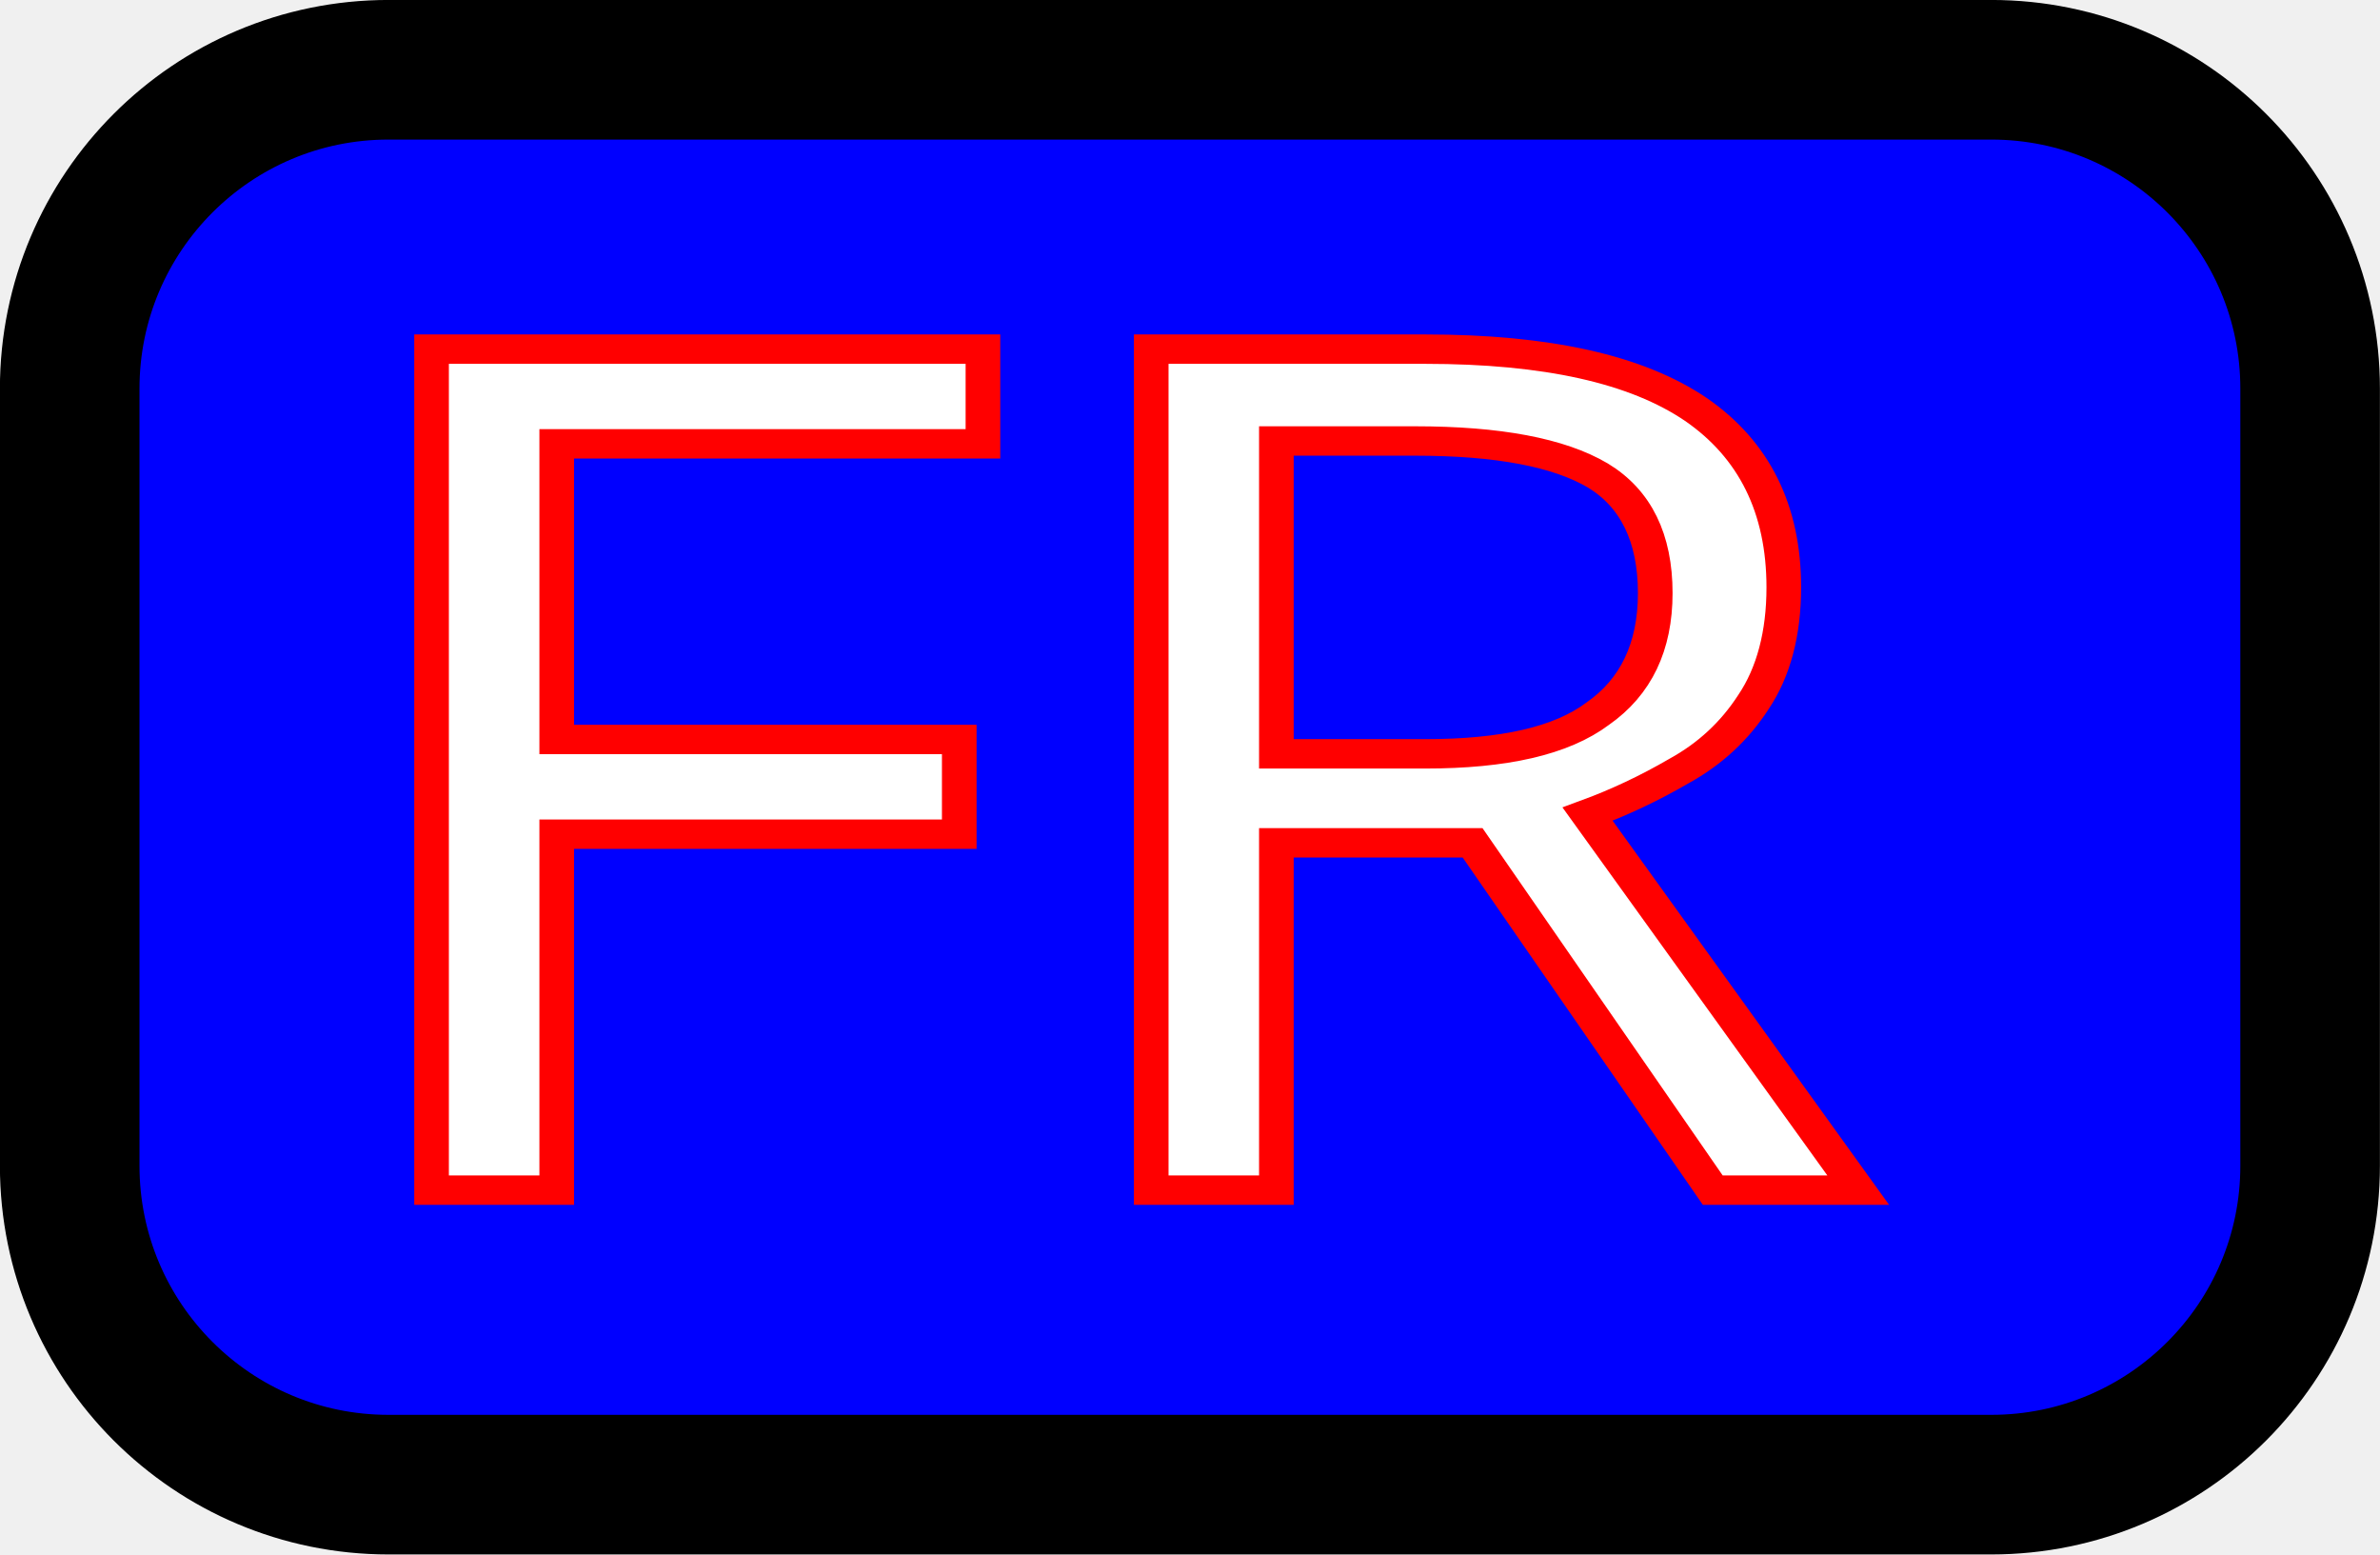
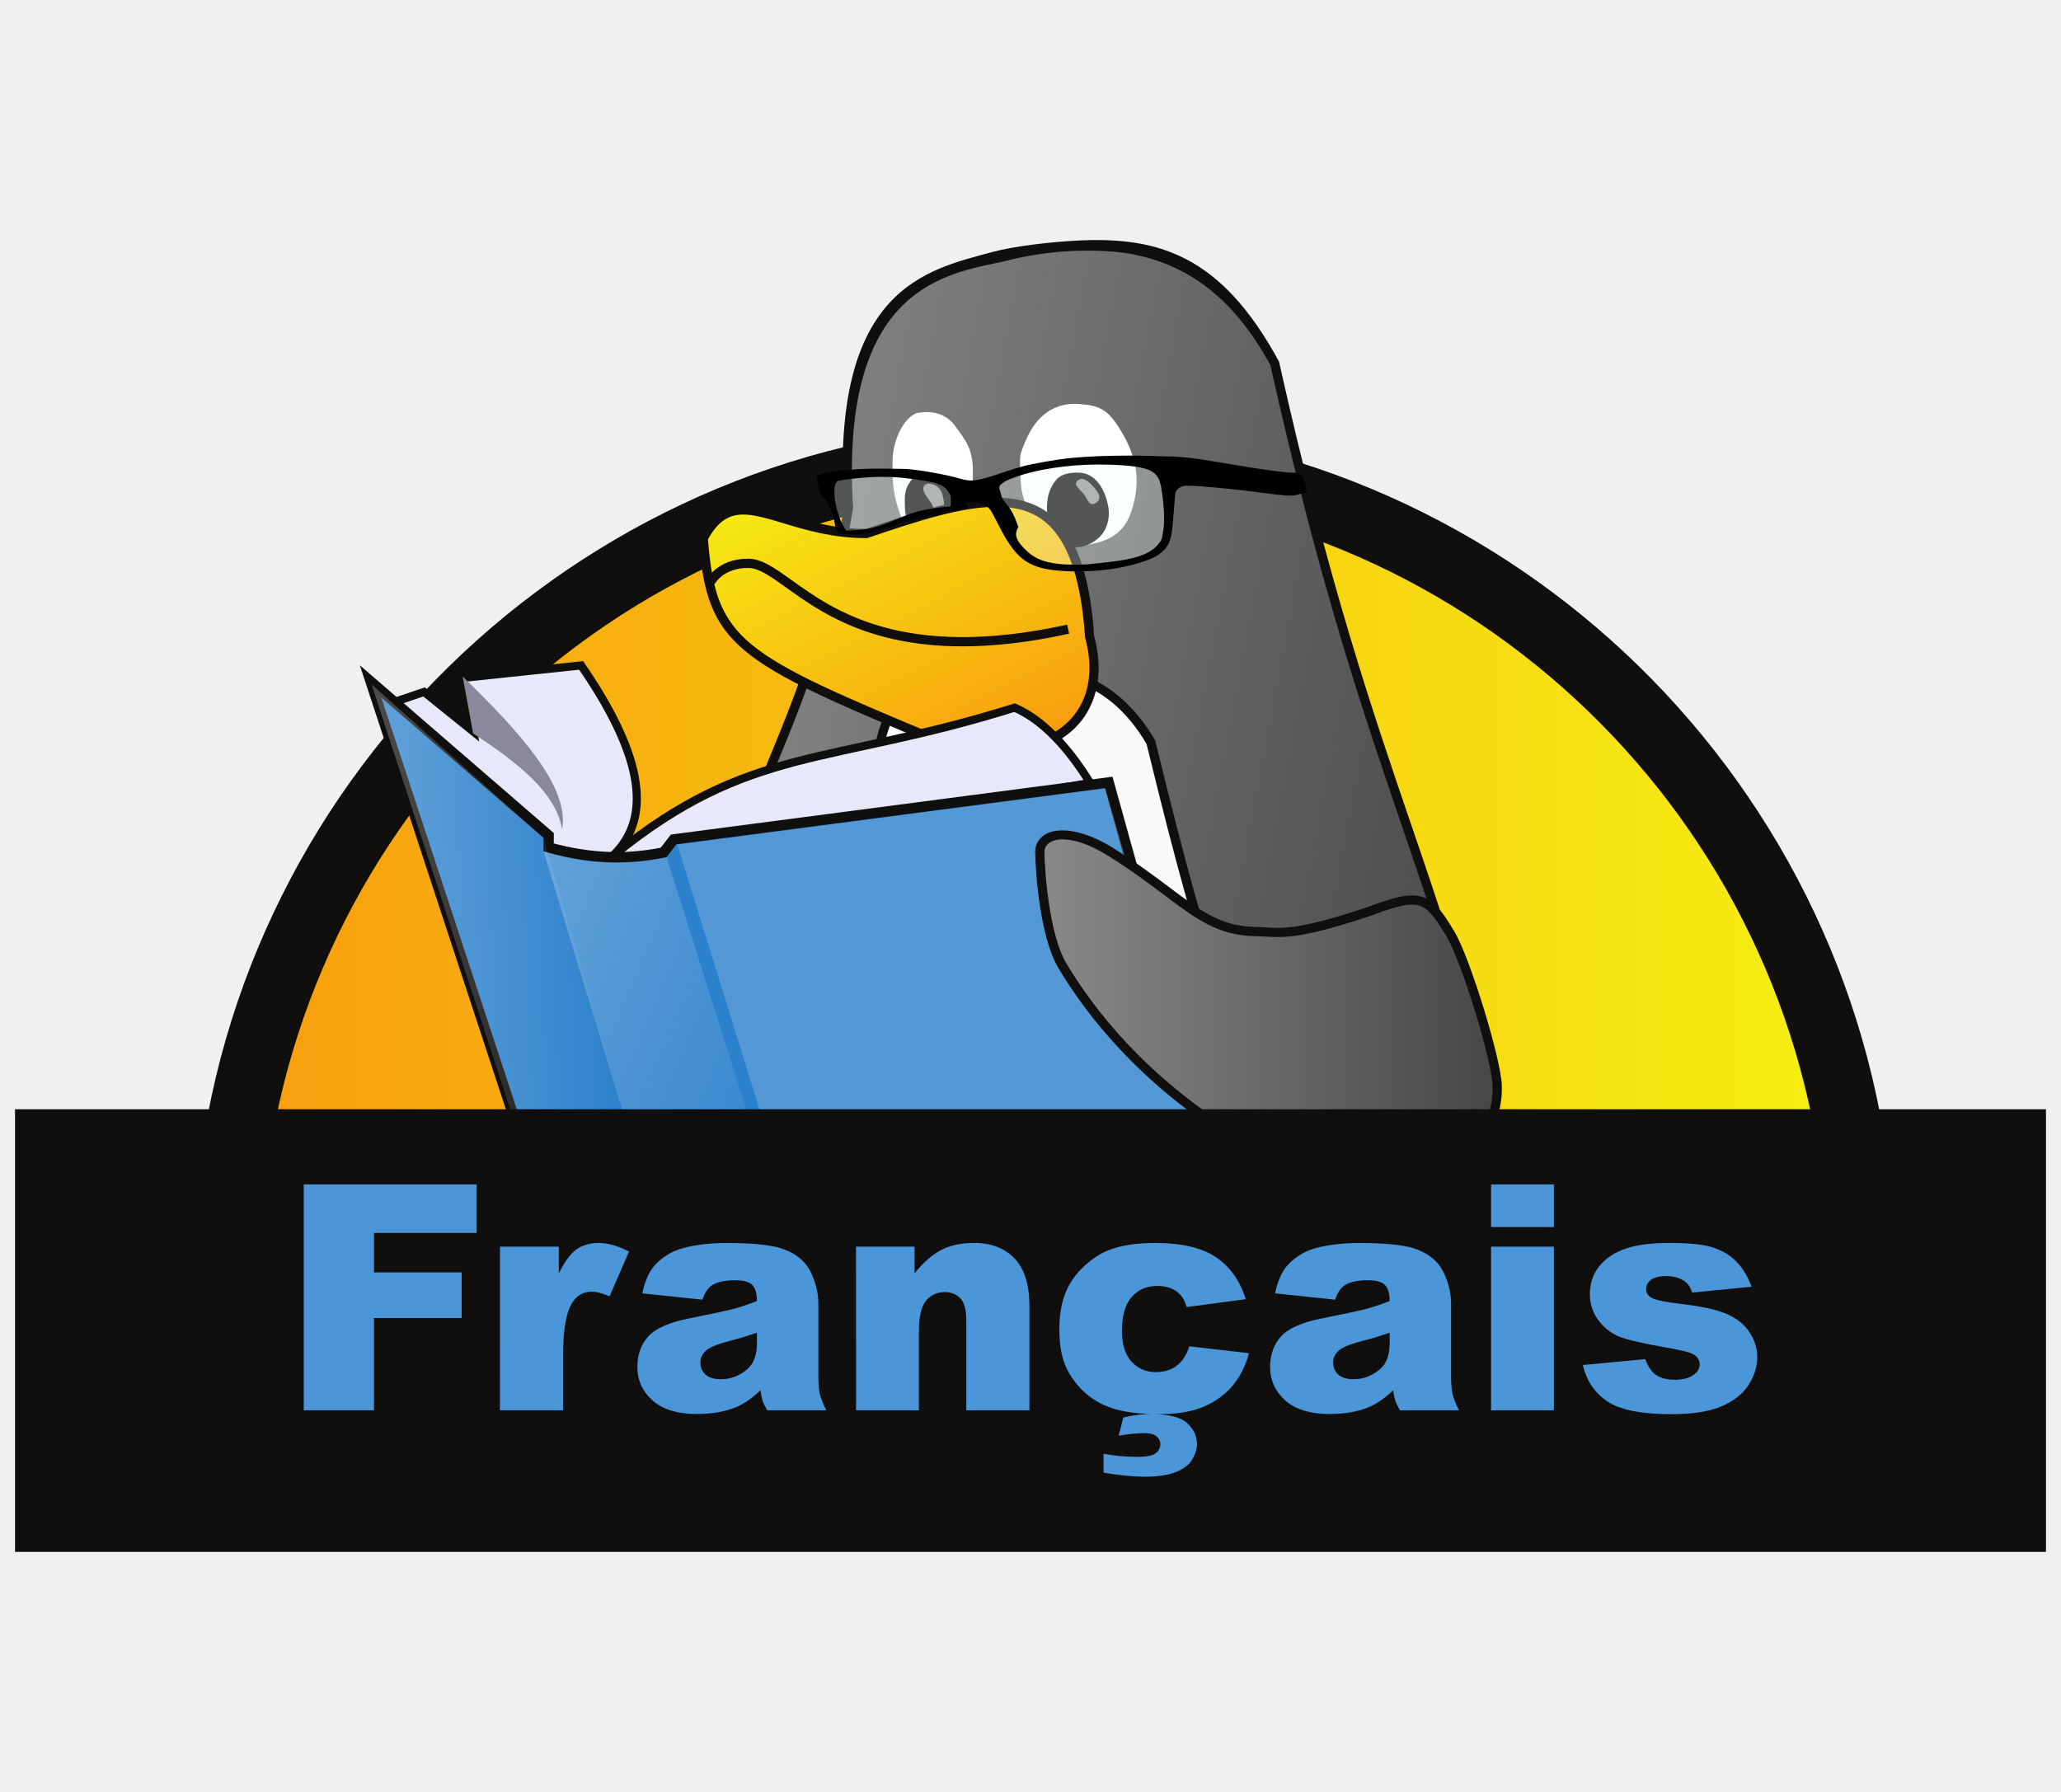
- <svg xmlns="http://www.w3.org/2000/svg" width="11.936mm" height="7.794mm" viewBox="0 0 11.936 7.794" version="1.1" id="svg5131">
-   <defs id="defs5125" />
-   <g id="layer1" transform="translate(-27.21776,-140.645)">
-     <g transform="translate(-28.98069,67.54382)" id="g5101">
-       <rect ry="1.599" y="73.451" x="56.548" height="7.094" width="11.236" id="rect3713-8" style="fill:#0000ff;stroke:#000000;stroke-width:0.7;stroke-linejoin:round;stroke-miterlimit:10;stroke-dasharray:none" />
-       <text transform="scale(1.08574,0.9210306)" id="text4522-9" y="85.848" x="53.127" style="font-style:normal;font-weight:normal;font-size:6.408px;line-height:1.25;font-family:sans-serif;letter-spacing:0px;word-spacing:0px;fill:#ffffff;fill-opacity:1;stroke:#ff0000;stroke-width:0.16" xml:space="preserve">
-         <tspan style="fill:#ffffff;stroke:#ff0000;stroke-width:0.16" y="85.848" x="53.127" id="tspan4520-7">FR</tspan>
-       </text>
+ <svg xmlns="http://www.w3.org/2000/svg" xmlns:xlink="http://www.w3.org/1999/xlink" width="92mm" height="80mm" viewBox="0 0 92 80" version="1.1" id="svg44953">
+   <defs id="defs44950">
+     <linearGradient xlink:href="#linearGradient24-3-1-0" id="linearGradient227690" gradientUnits="userSpaceOnUse" gradientTransform="matrix(73.4688,0,0,-73.4688,13.2535,48.40671)" x1="0" y1="0" x2="1" y2="0" spreadMethod="pad" />
+     <linearGradient x1="0" y1="0" x2="1" y2="0" id="linearGradient24-3-1-0" gradientUnits="userSpaceOnUse" gradientTransform="matrix(73.4688,0,0,-73.4688,13.2535,48.40671)" spreadMethod="pad">
+       <stop id="stop26-4-4-3" style="stop-color:#f89d0e;stop-opacity:1" offset="0" />
+       <stop id="stop28-8-4-1" style="stop-color:#f6f013;stop-opacity:1" offset="1" />
+     </linearGradient>
+     <clipPath id="clipPath36-3-7-4-9-2-9-3-8-0">
+       <path d="m 3.595,18.359 h 91.5 v 62.262 h -91.5 z" id="path38-5-6-8-5-0-4-0-3-6" />
+     </clipPath>
+     <linearGradient xlink:href="#linearGradient60-8-8" id="linearGradient227692" gradientUnits="userSpaceOnUse" gradientTransform="matrix(16.6596,0,0,19.16675,24.23569,44.17583)" x1="0" y1="0" x2="1" y2="0" spreadMethod="pad" />
+     <linearGradient x1="0" y1="0" x2="1" y2="0" id="linearGradient60-8-8" gradientUnits="userSpaceOnUse" gradientTransform="matrix(16.6596,0,0,19.16675,24.23569,44.17583)" spreadMethod="pad">
+       <stop id="stop62-8-4" style="stop-color:#888a8a;stop-opacity:1" offset="0" />
+       <stop id="stop64-6-7" style="stop-color:#474748;stop-opacity:1" offset="1" />
+     </linearGradient>
+     <clipPath id="clipPath72-7-7-7-7-1-80-2">
+       <path d="m 3.595,18.359 h 91.5 v 62.262 h -91.5 z" id="path74-3-6-7-7-2-5-97" />
+     </clipPath>
+     <linearGradient xlink:href="#linearGradient92-8-2" id="linearGradient227694" gradientUnits="userSpaceOnUse" gradientTransform="matrix(37.81126,-17.47935,11.22521,58.87786,32.85563,55.62946)" x1="0" y1="0" x2="1" y2="0" spreadMethod="pad" />
+     <linearGradient x1="0" y1="0" x2="1" y2="0" id="linearGradient92-8-2" gradientUnits="userSpaceOnUse" gradientTransform="matrix(37.81126,-17.47935,11.22521,58.87786,32.85563,55.62946)" spreadMethod="pad">
+       <stop id="stop94-6-1" style="stop-color:#888a8a;stop-opacity:1" offset="0" />
+       <stop id="stop96-3-2" style="stop-color:#474748;stop-opacity:1" offset="1" />
+     </linearGradient>
+     <linearGradient xlink:href="#linearGradient124-5-0" id="linearGradient227696" gradientUnits="userSpaceOnUse" gradientTransform="matrix(25.32498,0,0,36.36174,37.73969,40.32973)" x1="0" y1="0" x2="1" y2="0" spreadMethod="pad" />
+     <linearGradient x1="0" y1="0" x2="1" y2="0" id="linearGradient124-5-0" gradientUnits="userSpaceOnUse" gradientTransform="matrix(25.32498,0,0,36.36174,37.73969,40.32973)" spreadMethod="pad">
+       <stop id="stop126-5-9" style="stop-color:#ffffff;stop-opacity:1" offset="0" />
+       <stop id="stop128-2-7" style="stop-color:#f6f6f6;stop-opacity:1" offset="1" />
+     </linearGradient>
+     <clipPath id="clipPath136-4-1-0-7-8-2-1">
+       <path d="m 3.595,18.359 h 91.5 v 62.262 h -91.5 z" id="path138-0-1-1-4-1-1-1" />
+     </clipPath>
+     <linearGradient xlink:href="#linearGradient306-2-8" id="linearGradient227698" gradientUnits="userSpaceOnUse" gradientTransform="matrix(13.93282,-11.55696,17.8998,8.995688,37.55952,67.37862)" x1="0" y1="0" x2="1" y2="0" spreadMethod="pad" />
+     <linearGradient x1="0" y1="0" x2="1" y2="0" id="linearGradient306-2-8" gradientUnits="userSpaceOnUse" gradientTransform="matrix(13.93282,-11.55696,17.8998,8.995688,37.55952,67.37862)" spreadMethod="pad">
+       <stop id="stop308-7-2" style="stop-color:#f6f013;stop-opacity:1" offset="0" />
+       <stop id="stop310-4-9" style="stop-color:#f89d0e;stop-opacity:1" offset="1" />
+     </linearGradient>
+     <clipPath id="clipPath318-0-08-5-2-1-6-81">
+       <path d="m 3.595,18.359 h 91.5 v 62.262 h -91.5 z" id="path320-5-9-2-3-5-5-9" />
+     </clipPath>
+     <linearGradient xlink:href="#linearGradient109310" id="linearGradient227702" gradientUnits="userSpaceOnUse" x1="1.812" y1="2.836" x2="1.957" y2="19.511" />
+     <linearGradient id="linearGradient109310">
+       <stop style="stop-color:#f89d0e;stop-opacity:1" offset="0" id="stop109306" />
+       <stop style="stop-color:#f6e913;stop-opacity:1" offset="1" id="stop109308" />
+     </linearGradient>
+     <linearGradient xlink:href="#linearGradient200733" id="linearGradient200737-9" x1="691.805" y1="155.905" x2="942.273" y2="264.303" gradientUnits="userSpaceOnUse" />
+     <linearGradient id="linearGradient200733">
+       <stop style="stop-color:#ffffff;stop-opacity:1;" offset="0" id="stop200729" />
+       <stop style="stop-color:#ffffff;stop-opacity:0.073" offset="1" id="stop200731" />
+     </linearGradient>
+     <linearGradient xlink:href="#linearGradient201237" id="linearGradient201239-8" x1="719.437" y1="268.284" x2="892.301" y2="260.917" gradientUnits="userSpaceOnUse" />
+     <linearGradient id="linearGradient201237">
+       <stop style="stop-color:#ffffff;stop-opacity:1;" offset="0" id="stop201233" />
+       <stop style="stop-color:#ffffff;stop-opacity:0;" offset="1" id="stop201235" />
+     </linearGradient>
+     <linearGradient xlink:href="#linearGradient766-3-1" id="linearGradient227704" gradientUnits="userSpaceOnUse" gradientTransform="matrix(20.17803,0,0,17.1904,50.11689,43.12354)" x1="0" y1="0" x2="1" y2="0" spreadMethod="pad" />
+     <linearGradient x1="0" y1="0" x2="1" y2="0" id="linearGradient766-3-1" gradientUnits="userSpaceOnUse" gradientTransform="matrix(20.17803,0,0,17.1904,50.11689,43.12354)" spreadMethod="pad">
+       <stop id="stop768-9-7" style="stop-color:#888a8a;stop-opacity:1" offset="0" />
+       <stop id="stop770-0-7" style="stop-color:#474748;stop-opacity:1" offset="1" />
+     </linearGradient>
+     <clipPath id="clipPath778-8-4-3-7-0-09-9">
+       <path d="m 3.595,18.359 h 91.5 v 62.262 h -91.5 z" id="path780-1-1-4-5-0-2-7" />
+     </clipPath>
+     <linearGradient xlink:href="#linearGradient109310" id="linearGradient45439" gradientUnits="userSpaceOnUse" x1="1.812" y1="2.836" x2="1.957" y2="19.511" />
+     <clipPath id="clipPath72-7-1-4-9-3">
+       <path d="m 3.595,18.359 h 91.5 v 62.262 h -91.5 z" id="path74-3-2-09-9-1" />
+     </clipPath>
+     <clipPath id="clipPath136-4-7-5-0-2">
+       <path d="m 3.595,18.359 h 91.5 v 62.262 h -91.5 z" id="path138-0-2-19-2-1" />
+     </clipPath>
+     <linearGradient x1="0" y1="0" x2="1" y2="0" id="linearGradient156-6-6" gradientUnits="userSpaceOnUse" gradientTransform="matrix(22.01724,-14.36062,56.52969,15.95765,24.42136,34.8878)" spreadMethod="pad">
+       <stop id="stop158-5-1" style="stop-color:#f6f013;stop-opacity:1" offset="0" />
+       <stop id="stop160-3-2" style="stop-color:#f89d0e;stop-opacity:1" offset="1" />
+     </linearGradient>
+     <clipPath id="clipPath204-1-9-7-9-9">
+       <path d="M 48.086,70.853 C 42.683,70.624 40.27,70.27 40.383,67.33 v 0 c 0.216,-5.586 0.059,-4.408 1.705,-3.23 v 0 c 1.161,0.83 3.221,1.661 6.943,0.116 v 0 c 4.693,-1.374 7.614,-1.85 7.121,2.611 v 0 c -0.19,3.539 -2.193,4.135 -5.039,4.135 v 0 c -0.93,0 -1.951,-0.064 -3.027,-0.109" id="path206-9-41-0-7-2" />
+     </clipPath>
+     <mask id="mask224-2-92-1-0-6">
+       <g id="g226-6-8-0-8-7">
+         <g id="g228-2-93-15-7-1">
+           <g id="g230-3-2-1-7-2">
+             <g id="g232-9-3-21-2-1">
+               <path d="M -32768,32767 H 32767 V -32768 H -32768 Z" id="path234-3-69-0-8-2" style="fill:url(#linearGradient216);stroke:none" />
+             </g>
+           </g>
+         </g>
+       </g>
+     </mask>
+     <linearGradient x1="0" y1="0" x2="1" y2="0" id="linearGradient216" gradientUnits="userSpaceOnUse" gradientTransform="matrix(-6.813539,7.621141,-11.80387,-4.399145,50.94217,63.1013)" spreadMethod="pad">
+       <stop id="stop218" style="stop-color:#ffffff;stop-opacity:0.384" offset="0" />
+       <stop id="stop220" style="stop-color:#ffffff;stop-opacity:0.75" offset="1" />
+       <stop id="stop222" style="stop-color:#ffffff;stop-opacity:0.75" offset="1" />
+     </linearGradient>
+     <linearGradient x1="0" y1="0" x2="1" y2="0" id="linearGradient240-0-5" gradientUnits="userSpaceOnUse" gradientTransform="matrix(-6.813539,7.621141,-11.80387,-4.399145,50.94217,63.1013)" spreadMethod="pad">
+       <stop id="stop242-1-6" style="stop-color:#ffffff;stop-opacity:1" offset="0" />
+       <stop id="stop244-0-6" style="stop-color:#f3fbfc;stop-opacity:1" offset="1" />
+       <stop id="stop246-6-9" style="stop-color:#f3fbfc;stop-opacity:1" offset="1" />
+     </linearGradient>
+     <clipPath id="clipPath254-6-2-5-5-73">
+       <path d="m 3.595,18.359 h 91.5 v 62.262 h -91.5 z" id="path256-0-8-1-6-7" />
+     </clipPath>
+     <clipPath id="clipPath286-7-2-6-5-1">
+       <path d="m 3.595,18.359 h 91.5 v 62.262 h -91.5 z" id="path288-8-8-012-6-9" />
+     </clipPath>
+     <linearGradient x1="0" y1="0" x2="1" y2="0" id="linearGradient274-3-5" gradientUnits="userSpaceOnUse" gradientTransform="matrix(-2.990823,0.1628274,-0.7951728,-0.6124302,42.2993,69.10413)" spreadMethod="pad">
+       <stop id="stop276-2-0" style="stop-color:#262525;stop-opacity:1" offset="0" />
+       <stop id="stop278-6-1" style="stop-color:#cbcbc8;stop-opacity:1" offset="1" />
+     </linearGradient>
+     <clipPath id="clipPath318-0-0-86-9-0">
+       <path d="m 3.595,18.359 h 91.5 v 62.262 h -91.5 z" id="path320-5-06-2-6-3" />
+     </clipPath>
+     <clipPath id="clipPath778-8-3-6-4-5">
+       <path d="m 3.595,18.359 h 91.5 v 62.262 h -91.5 z" id="path780-1-00-95-7-1" />
+     </clipPath>
+   </defs>
+   <g id="layer1" style="display:inline">
+     <g id="g12-1-73-1-3-5-5-22-2" transform="matrix(0.9937313,0,0,-0.9937313,-3.070998,87.51849)" style="display:inline">
+       <g id="g14-0-65-5-1-6-5-1-4">
+         <g id="g20-9-4-8-7-8-0-3-65">
+           <g id="g22-4-0-6-3-9-9-7-2">
+             <path d="m 13.253,30.799 c 0,-0.509 0.018,-1.014 0.039,-1.518 v 0 h 73.392 c 0.02,0.504 0.038,1.009 0.038,1.518 v 0 c 0,20.288 -16.446,36.734 -36.734,36.734 v 0 C 29.7,67.533 13.253,51.087 13.253,30.799" id="path30-5-3-2-8-6-5-2-7" style="fill:url(#linearGradient227690);stroke:none" />
+           </g>
+         </g>
+       </g>
+     </g>
+     <g id="g32-0-4-2-1-6-1-6-19" transform="matrix(0.9937313,0,0,-0.9937313,-3.070998,87.51849)" style="display:inline">
+       <g clip-path="url(#clipPath36-3-7-4-9-2-9-3-8-0)" id="g34-1-9-9-5-9-4-8-3">
+         <g transform="translate(13.5839,29.5844)" id="g40-4-1-1-3-7-3-2-8">
+           <path d="m 0,0 h 72.808 c 0.015,0.403 0.026,0.808 0.026,1.214 0,20.088 -16.342,36.431 -36.43,36.431 C 16.316,37.645 -0.027,21.302 -0.027,1.214 -0.027,0.808 -0.015,0.403 0,0 M 73.391,-0.607 H -0.583 l -0.012,0.291 c -0.021,0.508 -0.039,1.017 -0.039,1.53 0,20.423 16.615,37.038 37.038,37.038 20.423,0 37.038,-16.615 37.038,-37.038 0,-0.513 -0.018,-1.022 -0.038,-1.53 z" id="path42-5-8-5-8-6-0-4-5" style="fill:#100f0d;fill-opacity:1;fill-rule:nonzero;stroke:none" />
+         </g>
+         <g transform="translate(15.0757,35.3523)" id="g44-6-31-8-5-9-9-2-0">
+           <path d="M 0,0 C 2.242,17.274 17.038,30.663 34.912,30.663 52.787,30.663 67.583,17.274 69.824,0 h 3.06 C 70.624,18.952 54.463,33.699 34.912,33.699 15.362,33.699 -0.8,18.952 -3.06,0 Z" id="path46-6-65-0-7-8-2-26-04" style="fill:#100f0d;fill-opacity:1;fill-rule:nonzero;stroke:none" />
+         </g>
+       </g>
+     </g>
+     <g id="g149765-7-0-9-7-7-9" transform="matrix(0.8942925,0,0,0.8942925,-262.3762,-9.144419)" style="display:inline">
+       <g id="g48-6-8-1-3-4-39" transform="matrix(1.131566,0,0,-1.131566,288.5812,109.6613)">
+         <g id="g50-0-9-8-5-9-7">
+           <g id="g56-8-0-4-2-8-1">
+             <g id="g58-6-0-9-1-2-35">
+               <path d="m 24.236,51.456 c 0.01,-0.981 0.54,-4.377 1.12,-5.695 v 0 c 0.894,-2.031 3.698,-4.705 6.746,-7.264 v 0 c 3.166,-2.66 3.919,-2.965 5.819,-2.358 v 0 c 1.809,0.578 3.025,2.464 2.972,4.608 v 0 c -0.029,1.204 -1.044,5.657 -1.55,6.806 v 0 c -0.783,1.776 -0.631,3.129 -2.337,2.278 v 0 c -2.899,0.055 -6.744,0.278 -9.364,2.006 v 0 c -0.546,0.462 -1.153,0.639 -1.702,0.639 v 0 c -0.94,0 -1.709,-0.519 -1.704,-1.02" id="path66-8-0-6-4-0-9" style="fill:url(#linearGradient227692);stroke:none" />
+             </g>
+           </g>
+         </g>
+       </g>
+       <g id="g68-9-3-2-6-43-2" transform="matrix(1.131566,0,0,-1.131566,288.5812,109.6613)">
+         <g clip-path="url(#clipPath72-7-7-7-7-1-80-2)" id="g70-3-9-0-8-8-5">
+           <g transform="translate(25.9398,52.2729)" id="g76-4-8-5-3-8-4">
+             <path d="m 0,0 c -0.523,0 -1.043,-0.185 -1.324,-0.469 -0.115,-0.116 -0.177,-0.239 -0.176,-0.346 0.01,-0.995 0.55,-4.359 1.103,-5.614 0.74,-1.68 2.929,-4.033 6.69,-7.191 2.261,-1.9 3.253,-2.573 4.313,-2.573 0.363,0 0.755,0.075 1.312,0.254 1.719,0.548 2.883,2.361 2.832,4.408 -0.029,1.19 -1.033,5.593 -1.534,6.729 -0.186,0.423 -0.32,0.82 -0.437,1.169 -0.416,1.235 -0.604,1.519 -1.622,1.008 l -0.045,-0.021 h -0.05 C 7.813,-2.584 4.147,-2.292 1.589,-0.605 0.994,-0.103 0.398,0 0,0 m 10.606,-16.601 v 0 c -1.186,0 -2.23,0.7 -4.575,2.668 -3.863,3.245 -6.024,5.577 -6.802,7.34 -0.581,1.321 -1.126,4.725 -1.137,5.774 -0.002,0.219 0.099,0.44 0.294,0.636 0.36,0.365 0.978,0.59 1.614,0.59 0.466,0 1.163,-0.119 1.833,-0.687 2.439,-1.607 6.009,-1.895 9.188,-1.958 0.36,0.175 0.656,0.26 0.903,0.26 0.727,0 0.954,-0.672 1.241,-1.525 0.114,-0.342 0.245,-0.728 0.424,-1.135 0.512,-1.161 1.538,-5.665 1.568,-6.883 0.055,-2.227 -1.225,-4.204 -3.115,-4.807 -0.6,-0.192 -1.029,-0.273 -1.436,-0.273" id="path78-0-6-7-9-4-6" style="fill:#100f0d;fill-opacity:1;fill-rule:nonzero;stroke:none" />
+           </g>
+         </g>
+       </g>
+       <g id="g80-8-9-0-0-8-8" transform="matrix(1.131566,0,0,-1.131566,288.5812,109.6613)">
+         <g id="g82-1-4-3-0-3-8">
+           <g id="g88-3-1-2-1-8-7">
+             <g id="g90-5-4-6-3-4-6">
+               <path d="M 49.497,76.704 C 47.741,75.639 40.947,77.334 41.677,65.454 v 0 C 39.422,51.72 33.837,52.083 35.133,31.658 v 0 c 0.573,-6.411 3.628,-6.624 8.619,-9.397 L 44.938,21.602 c 1.791,-0.995 3.342,2.331 4.568,1.105 L 50.56,21.653 56.946,22.312 C 59.347,22.664 61.696,19.593 63.94,21.398 v 0 c 5.193,4.176 8.272,9.417 5.979,18.011 v 0 C 67.372,50.229 64.27,54.84 60.478,71.842 v 0 c -2.395,4.424 -5.543,5.22 -8.611,5.22 v 0 c -0.69,0 -0.945,-0.219 -1.616,-0.268" id="path98-4-6-8-8-6-92" style="fill:url(#linearGradient227694);stroke:none" />
+             </g>
+           </g>
+         </g>
+       </g>
+       <path d="m 343.184,23.341 c -2.971,0.618 -7.866,1.609 -7.212,12.24 -0.956,5.854 -2.417,9.408 -3.83,12.846 -2.311,5.619 -4.492,10.926 -3.575,25.397 0.663,7.423 4.844,7.629 10.914,8.932 0.799,0.085 1.597,0.174 2.371,0.263 3.024,0.342 5.634,0.638 8.058,0.638 4.484,0 7.738,4.14 10.879,1.613 6.867,-5.525 8.93,-11.738 6.689,-20.143 -1.239,-5.263 -2.617,-9.294 -4.076,-13.562 -1.949,-5.7 -4.159,-12.161 -6.603,-23.116 -1.998,-3.673 -4.438,-5.046 -6.833,-5.524 -0.913,-0.182 -3.504,-0.437 -6.488,0.354 m 6.432,60.837 c -2.45,0 -5.073,-0.298 -8.11,-0.64 -0.773,-0.088 -1.569,-0.179 -2.392,-0.267 -6.297,-1.351 -10.619,-1.713 -11.3,-9.35 -0.926,-14.582 1.276,-19.938 3.607,-25.608 1.404,-3.413 2.855,-6.942 3.799,-12.692 -0.68,-10.98 4.15,-11.863 7.395,-12.749 1.063,-0.291 2.949,-0.515 4.366,-0.58 3.872,-0.176 7.053,0.685 9.945,6.028 l 0.021,0.06 c 2.443,10.949 4.65,17.403 6.596,23.098 1.463,4.28 2.845,8.322 4.087,13.599 2.294,8.599 0.182,14.959 -6.847,20.614 -3.229,2.598 -6.57,-1.512 -11.167,-1.512" id="path110-9-7-6-6-6-5" style="fill:#100f0d;fill-opacity:1;fill-rule:nonzero;stroke:none;stroke-width:1.132" />
+       <g id="g112-7-3-8-3-8-56" transform="matrix(1.131566,0,0,-1.131566,288.5812,109.6613)">
+         <g id="g114-6-12-6-5-8-4">
+           <g id="g120-5-0-3-5-0-4">
+             <g id="g122-6-0-0-7-5-2">
+               <path d="m 47.874,58.292 c -1.176,-0.655 -5.437,0.987 -4.948,-6.332 v 0 C 41.415,43.499 37.164,42.959 38.032,30.375 v 0 c 0.384,-3.948 2.83,-7.079 6.571,-7.817 v 0 c 5.508,-0.545 11.509,-0.46 14.61,3.222 v 0 c 3.551,4.093 1.974,7.372 0.438,12.666 v 0 c -1.706,6.666 -2.093,6.211 -4.634,16.685 v 0 c -1.605,2.725 -3.713,3.216 -5.769,3.216 v 0 c -0.463,0 -0.923,-0.025 -1.374,-0.055" id="path130-7-2-4-8-3-0" style="fill:url(#linearGradient227696);stroke:none" />
+             </g>
+           </g>
+         </g>
+       </g>
+       <g id="g132-6-9-3-6-6-6" transform="matrix(1.131566,0,0,-1.131566,288.5812,109.6613)">
+         <g clip-path="url(#clipPath136-4-1-0-7-8-2-1)" id="g134-8-2-0-3-5-0">
+           <g transform="translate(47.9301,58.0922)" id="g140-4-0-2-8-7-9">
+             <path d="m 0,0 c -0.289,-0.144 -0.688,-0.179 -1.147,-0.219 -1.698,-0.149 -4.024,-0.354 -3.653,-5.9 -0.574,-3.244 -1.532,-5.317 -2.457,-7.321 -1.531,-3.315 -2.977,-6.445 -2.437,-14.263 0.388,-4.002 2.843,-6.929 6.406,-7.632 1.642,-0.161 3.085,-0.241 4.394,-0.241 4.819,0 8.097,1.11 10.02,3.394 3.096,3.569 2.22,6.455 0.895,10.825 -0.162,0.53 -0.329,1.08 -0.495,1.654 -0.713,2.785 -1.193,4.316 -1.7,5.937 -0.715,2.283 -1.453,4.643 -2.93,10.728 C 5.281,-0.316 3.17,0.051 1.317,0.051 0.858,0.051 0.396,0.025 0,0 m 1.106,-35.983 c -1.322,0 -2.779,0.08 -4.453,0.245 -3.766,0.742 -6.346,3.807 -6.753,8.002 -0.548,7.927 0.919,11.103 2.473,14.466 0.915,1.982 1.861,4.03 2.423,7.173 -0.4,5.895 2.368,6.138 4.021,6.284 0.436,0.038 0.812,0.071 1.027,0.191 l 0.086,0.025 c 0.412,0.028 0.9,0.055 1.387,0.055 1.859,0 4.214,-0.377 5.945,-3.315 l 0.023,-0.056 c 1.478,-6.093 2.216,-8.451 2.93,-10.732 0.509,-1.626 0.99,-3.162 1.704,-5.951 0.164,-0.566 0.331,-1.115 0.491,-1.643 1.316,-4.337 2.267,-7.471 -0.974,-11.207 -2.004,-2.379 -5.383,-3.537 -10.33,-3.537" id="path142-4-7-2-5-1-1" style="fill:#100f0d;fill-opacity:1;fill-rule:nonzero;stroke:none" />
+           </g>
+         </g>
+       </g>
+       <g id="g146-6-2-8-4-4-8" transform="matrix(1.131566,0,0,-1.131566,288.5812,109.6613)">
+         <g id="g152-2-3-5-2-2-2">
+           <g id="g154-9-9-9-7-59-8" />
+         </g>
+       </g>
+       <g transform="matrix(1.131566,0,0,-1.131566,336.4676,89.13239)" id="g172-9-2-7-1-1-10">
+         <path d="M 0.659,5.271 C -4.931,2.958 -19.276,5.414 -19.442,8.506 c -0.166,3.092 1.122,0.677 3.707,2.963 2.519,2.228 0.19,2.648 2.528,4.204 1.852,1.233 2.488,-0.434 4.506,0.937 1.938,1.316 0.22,1.807 2.554,2.903 2.43,1.14 12.33,-11.957 6.806,-14.242 z" id="path174-5-6-9-4-1-2" style="fill:none;stroke:#100f0d;stroke-width:0.407;stroke-linecap:butt;stroke-linejoin:miter;stroke-miterlimit:4;stroke-dasharray:none;stroke-opacity:1" />
+       </g>
+       <g transform="matrix(1.131566,0,0,-1.131566,341.0599,31.48418)" id="g176-7-7-0-2-5-7">
+         <path d="m 0,0 c -0.454,0.627 -1.181,0.66 -1.634,0.573 -0.26,-0.04 -0.607,-0.373 -0.834,-0.867 -0.153,-0.333 -0.274,-0.754 -0.287,-1.201 -0.027,-1.186 0.074,-1.646 0.347,-2.453 0.32,-0.947 1.107,-1.441 1.695,-1.208 0.607,0.241 0.627,0.22 1.027,1.101 0.326,0.674 0.486,1.02 0.473,2.047 C 0.786,-1.001 0.473,-0.654 0,0" id="path178-6-7-2-9-1-8" style="fill:#ffffff;fill-opacity:1;fill-rule:nonzero;stroke:none" />
+       </g>
+       <g transform="matrix(1.131566,0,0,-1.131566,349.4739,31.95966)" id="g180-9-9-1-2-3-4">
+         <path d="M 0,0 C -0.639,1.128 -1,1.307 -1.92,1.381 -3.334,1.5 -3.995,0.514 -4.301,-0.193 c -0.334,-0.766 -0.267,-0.66 -0.247,-1.627 0.02,-1.021 0.334,-1.44 0.68,-2.081 0.354,-0.62 1.794,-0.974 1.968,-0.967 1.514,0.161 2.047,0.747 2.32,1.767 C 0.667,-2.194 0.674,-1.187 0,0" id="path182-43-5-2-1-5-0" style="fill:#ffffff;fill-opacity:1;fill-rule:nonzero;stroke:none" />
+       </g>
+       <g transform="matrix(1.131566,0,0,-1.131566,339.6101,33.86265)" id="g184-5-1-4-9-1-3">
+         <path d="m 0,0 c 0.307,0 0.687,-0.206 0.867,-0.473 0.193,-0.274 0.334,-0.661 0.334,-1.094 0,-0.647 -0.067,-1.361 -0.454,-1.581 -0.12,-0.073 -0.38,-0.134 -0.534,-0.134 -0.346,0 -0.373,0.221 -0.7,0.554 -0.106,0.12 -0.439,0.707 -0.439,1.193 0,0.3 -0.074,0.735 0.193,1.121 C -0.553,-0.133 -0.32,0 0,0" id="path186-4-3-8-7-2-6" style="fill:#100f0d;fill-opacity:1;fill-rule:nonzero;stroke:none" />
+       </g>
+       <g transform="matrix(1.131566,0,0,-1.131566,340.388,34.79077)" id="g188-1-9-5-8-8-9">
+         <path d="m 0,0 c -0.174,0.373 -0.648,0.461 -0.767,0.281 -0.12,-0.187 0.034,-0.367 0.3,-0.754 C -0.194,-0.886 -0.294,-1.34 0.02,-1.24 0.139,-1.2 0.167,-0.38 0,0 Z" id="path190-1-3-2-0-5-7" style="fill:#959595;fill-opacity:1;fill-rule:nonzero;stroke:none" />
+       </g>
+       <g transform="matrix(1.131566,0,0,-1.131566,347.1872,33.81706)" id="g192-3-3-1-7-01-0">
+         <path d="M 0,0 C 0.761,0 1.201,-0.68 1.354,-1.547 1.414,-1.941 1.322,-2.394 1.08,-2.707 0.808,-3.068 0.321,-3.294 -0.073,-3.294 c -0.374,0 -0.794,-0.061 -1.014,0.246 -0.226,0.314 -0.273,1.008 -0.273,1.501 0,0.553 0.16,0.947 0.439,1.261 C -0.706,-0.053 -0.32,0 0,0" id="path194-9-8-4-1-8-9" style="fill:#100f0d;fill-opacity:1;fill-rule:nonzero;stroke:none" />
+       </g>
+       <g transform="matrix(1.131566,0,0,-1.131566,347.9577,34.51105)" id="g196-91-4-1-5-3-6">
+         <path d="M 0,0 C -0.268,0.3 -0.494,0.394 -0.634,0.3 -0.908,0.12 -0.687,-0.034 -0.441,-0.307 -0.281,-0.48 -0.2,-0.887 0.067,-0.753 0.407,-0.566 0.287,-0.32 0,0" id="path198-9-7-3-9-0-2" style="fill:#959595;fill-opacity:1;fill-rule:nonzero;stroke:none" />
+       </g>
+       <g id="g294-5-1-1-0-6-4" transform="matrix(1.131566,0,0,-1.131566,288.5812,109.6613)">
+         <g id="g296-5-5-7-4-4-04">
+           <g id="g302-6-8-5-7-37-4">
+             <g id="g304-2-8-7-3-8-2">
+               <path d="m 42.464,64.337 c -1.243,-0.003 -2.285,0.258 -3.176,0.52 v 0 c -1.848,0.542 -3.042,1.086 -4.018,-0.734 v 0 c 0.371,-4.65 1.434,-5.232 10.43,-8.969 v 0 c 4.692,-1.373 7.614,0.95 6.611,4.647 v 0 c -0.304,4.503 -1.786,5.917 -4.129,5.917 v 0 c -1.556,0 -3.494,-0.624 -5.718,-1.381" id="path312-6-4-1-3-5-0" style="fill:url(#linearGradient227698);stroke:none" />
+             </g>
+           </g>
+         </g>
+       </g>
+       <g id="g314-9-6-7-8-42-4" transform="matrix(1.131566,0,0,-1.131566,288.5812,109.6613)">
+         <g clip-path="url(#clipPath318-0-08-5-2-1-6-81)" id="g316-28-6-2-5-3-75">
+           <g transform="translate(35.4779,64.0786)" id="g322-4-3-7-4-6-0">
+             <path d="m 0,0 c 0.365,-4.465 1.391,-5.036 10.3,-8.736 0.865,-0.252 1.708,-0.384 2.485,-0.384 1.497,0 2.702,0.497 3.393,1.4 0.665,0.87 0.824,2.042 0.459,3.389 -0.348,5.086 -2.182,5.767 -3.932,5.767 -1.507,0 -3.372,-0.594 -5.654,-1.371 L 6.986,0.054 C 5.5,0.055 4.294,0.419 3.325,0.712 2.644,0.918 2.055,1.096 1.556,1.096 0.892,1.096 0.424,0.768 0,0 m 12.785,-9.527 c -0.815,0 -1.697,0.136 -2.62,0.407 -9.032,3.75 -10.197,4.411 -10.576,9.147 l -0.005,0.06 0.028,0.054 c 0.506,0.942 1.105,1.362 1.944,1.362 0.559,0 1.174,-0.187 1.887,-0.401 0.992,-0.3 2.117,-0.64 3.525,-0.641 2.27,0.778 4.168,1.382 5.737,1.382 2.71,0 4.046,-1.883 4.331,-6.107 0.388,-1.413 0.2,-2.743 -0.535,-3.704 -0.769,-1.006 -2.089,-1.559 -3.716,-1.559" id="path324-1-2-4-2-9-2" style="fill:#100f0d;fill-opacity:1;fill-rule:nonzero;stroke:none" />
+           </g>
+         </g>
+       </g>
+       <g transform="matrix(1.131566,0,0,-1.131566,355.8856,91.62195)" id="g354-8-7-1-3-3-34" style="opacity:1;fill:url(#linearGradient227702);fill-opacity:1">
+         <path d="M 1.186,5.666 C 6.845,4.214 16.864,7.928 16.407,10.939 c -0.457,3.01 -1.178,0.497 -4.036,2.344 -2.784,1.8 -0.7,2.531 -3.182,3.707 C 7.222,17.922 6.96,16.223 4.811,17.264 2.747,18.264 4.249,18.98 1.86,19.712 -0.626,20.473 -4.406,7.101 1.186,5.666 Z" id="path356-1-9-9-9-9-3" style="fill:url(#linearGradient45439);fill-opacity:1;stroke:#100f0d;stroke-width:0.407;stroke-linecap:butt;stroke-linejoin:miter;stroke-miterlimit:4;stroke-dasharray:none;stroke-opacity:1" />
+       </g>
+       <g transform="matrix(1.131566,0,0,-1.131566,341.4265,42.49285)" id="g358-6-2-0-1-7-36">
+         <path d="m 0,0 c -4.16,0 -6.325,1.555 -7.759,2.584 -0.682,0.49 -1.22,0.876 -1.692,0.876 -1.094,0 -1.464,-0.689 -1.479,-0.719 l -0.363,0.184 c 0.019,0.039 0.486,0.943 1.842,0.943 0.603,0 1.188,-0.421 1.93,-0.953 1.843,-1.324 4.928,-3.541 12.143,-1.958 L 4.709,0.559 C 2.902,0.163 1.346,0 0,0" id="path360-6-9-9-4-3-3" style="fill:#100f0d;fill-opacity:1;fill-rule:nonzero;stroke:none" />
+       </g>
+       <g id="g222971-3" transform="matrix(0.2668353,0,0,0.2668353,85.84179,-20.55568)">
+         <path style="fill:#e7e8fa;fill-opacity:1;stroke:#100f0d;stroke-width:1.521;stroke-linecap:butt;stroke-linejoin:miter;stroke-miterlimit:4;stroke-dasharray:none;stroke-opacity:1" d="m 850.266,247.135 6.881,-2.329 9.167,7.39 -1.964,-10.009 22.17,-2.339 c 10.644,15.464 14.089,27.992 5.8,35.734 -4.775,1.279 -8.512,-0.21 -12.254,-1.684 -3.377,-3.842 -20.347,-17.532 -29.799,-26.763 z" id="path214253-3" />
+         <path style="fill:#e7e8fa;fill-opacity:1;stroke:#100f0d;stroke-width:1.521;stroke-linecap:butt;stroke-linejoin:miter;stroke-miterlimit:4;stroke-dasharray:none;stroke-opacity:1" d="m 892.694,275.301 c 25.403,-20.592 39.967,-16.638 74.912,-27.552 6.389,2.745 11.248,9.455 14.142,14.081 l -89.616,15.616 z" id="path221329-1" />
+         <path style="fill:#2c81cc;fill-opacity:1;stroke:#100f0d;stroke-width:1.94;stroke-linecap:butt;stroke-linejoin:miter;stroke-miterlimit:4;stroke-dasharray:none;stroke-opacity:1" d="m 847.137,242.841 33.302,28.812 v 2.245 c 8.432,2.343 15.32,2.197 21.515,0.935 l 1.871,-2.432 81.384,-10.664 28.625,103.086 -78.437,8.185 -1.964,0.608 c -6.398,2.018 -19.234,-0.59 -24.181,-1.31 l -1.871,-4.864 -28.438,-27.876 z" id="path196587-7" />
+         <path id="rect193397-9" style="fill:#ffffff;fill-opacity:0.191;stroke-width:3;stroke-linejoin:round" d="m 904.52,273.386 80.062,-10.534 29.566,102.008 -78.723,8.155 z" />
+         <path id="rect200492-4" style="fill:url(#linearGradient200737-9);fill-opacity:1;stroke-width:3;stroke-linejoin:round" d="m 879.497,274.642 c 9.686,2.858 16.118,2.401 23.038,1.157 l 30.851,97.816 -4.436,1.018 c -8.588,-0.488 -14.483,-1.572 -19.788,-2.405 z" />
+         <path id="rect200494-3" style="fill:url(#linearGradient201239-8);fill-opacity:1;stroke-width:3;stroke-linejoin:round" d="m 847.325,243.402 32.114,28.67 28.017,95.414 -28.7,-27.733 z" />
+         <path style="fill:#89889c;fill-opacity:1;stroke:none;stroke-width:0.265px;stroke-linecap:butt;stroke-linejoin:miter;stroke-opacity:1" d="m 864.35,241.906 c 10.87,10.568 20.06,20.766 18.615,28.625 -1.136,-6.9 -8.366,-12.539 -16.651,-17.961 z" id="path216792-8" />
+       </g>
+       <g id="g754-9-9-9-5-8-5" transform="matrix(1.131566,0,0,-1.131566,288.5812,109.6613)">
+         <g id="g756-49-6-7-2-0-03">
+           <g id="g762-5-5-0-0-5-8">
+             <g id="g764-2-1-5-6-1-9">
+               <path d="m 50.117,50.284 c 0.013,-0.963 0.221,-3.712 0.99,-5.004 v 0 c 1.186,-1.994 3.496,-4.995 7.536,-7.507 v 0 c 4.196,-2.61 5.193,-2.909 7.71,-2.313 v 0 c 2.398,0.567 4.01,2.417 3.94,4.521 v 0 c -0.04,1.181 -1.384,5.551 -2.056,6.679 v 0 c -1.037,1.742 -1.363,1.831 -3.622,0.997 v 0 C 61.11,46.48 60.595,46.771 59.54,46.78 v 0 c -2.264,0.076 -3.156,1.539 -6.288,3.504 v 0 c -0.874,0.548 -1.594,0.762 -2.123,0.762 v 0 c -0.656,0 -1.018,-0.33 -1.012,-0.762" id="path772-3-9-6-4-8-8" style="fill:url(#linearGradient227704);stroke:none" />
+             </g>
+           </g>
+         </g>
+       </g>
+       <g clip-path="url(#clipPath778-8-4-3-7-0-09-9)" id="g776-1-6-2-6-3-6" transform="matrix(1.131566,0,0,-1.131566,288.5812,109.6613)">
+         <g transform="translate(51.1298,50.8432)" id="g782-4-1-6-5-2-4">
+           <path d="m 0,0 c -0.297,0 -0.538,-0.078 -0.676,-0.219 -0.09,-0.091 -0.135,-0.204 -0.133,-0.337 0.012,-0.873 0.214,-3.647 0.961,-4.903 1.203,-2.023 3.475,-4.956 7.469,-7.438 3.015,-1.875 4.342,-2.541 5.781,-2.541 h 0.001 c 0.493,0 1.023,0.075 1.773,0.252 2.295,0.543 3.85,2.318 3.783,4.317 -0.039,1.164 -1.365,5.469 -2.026,6.581 -0.62,1.04 -0.943,1.41 -1.525,1.41 -0.419,0 -0.997,-0.184 -1.852,-0.5 C 10.45,-4.421 9.687,-4.329 8.88,-4.285 8.727,-4.277 8.575,-4.269 8.41,-4.268 6.818,-4.214 5.891,-3.518 4.488,-2.463 3.807,-1.951 3.035,-1.371 2.014,-0.731 1.051,-0.127 0.387,0 0,0 m 13.403,-15.846 h -0.001 c -1.538,0 -2.908,0.682 -5.996,2.603 -4.063,2.526 -6.378,5.514 -7.604,7.575 -0.796,1.34 -1.005,4.141 -1.018,5.106 -0.004,0.243 0.083,0.46 0.25,0.629 0.553,0.562 1.829,0.405 3.196,-0.453 1.036,-0.649 1.815,-1.235 2.502,-1.752 1.39,-1.043 2.228,-1.673 3.686,-1.722 0.167,-0.001 0.326,-0.01 0.485,-0.019 0.739,-0.043 1.442,-0.146 4.517,0.886 0.915,0.338 1.505,0.522 1.988,0.522 0.855,0 1.279,-0.608 1.874,-1.608 0.681,-1.144 2.045,-5.576 2.085,-6.776 0.073,-2.196 -1.612,-4.139 -4.097,-4.727 -0.783,-0.185 -1.341,-0.264 -1.867,-0.264" id="path784-6-0-7-3-6-1" style="fill:#100f0d;fill-opacity:1;fill-rule:nonzero;stroke:none" />
+         </g>
+         <g transform="translate(66.8231,11.64565)" id="g810-4-1-0-8-8-8" />
+       </g>
+     </g>
+     <path d="M 91.329,69.283 H 0.671 V 49.522 H 91.329 Z" id="path786-7-8-3-7-0-7-13-3" style="display:inline;fill:#100f0d;fill-opacity:1;fill-rule:nonzero;stroke:none;stroke-width:0.994" />
+     <g id="g223613-3" transform="matrix(2.015878,0,0,2.015878,-1124.351,-399.0977)">
+       <path d="m 578.612,208.637 c 0.289,0.078 0.339,0.245 0.339,0.245 l -0.108,0.292 c -0.315,0.142 -0.69,0.229 -1.108,0.352 -0.225,0.066 -0.433,0.185 -0.716,0.232 -0.278,0.046 -0.328,0.033 -0.437,0.036 -0.063,0.002 -0.211,-0.009 -0.242,-0.107 l -0.279,-0.931 c -0.099,-0.331 0.155,-0.272 0.474,-0.285 l 0.583,-0.024 c 0.09,-0.004 0.637,0.09 1.056,0.107" id="path248-3-5-4-3-38-40-3" style="display:inline;fill:#f3fbfc;fill-opacity:0.302;stroke:none;stroke-width:0.378" />
+       <path d="m 580.158,208.445 c -0.372,0.107 -0.406,0.177 -0.406,0.177 l 0.248,1.025 c 0.515,1.536 3.381,0.912 3.592,0.211 l 0.157,-1.339 c 0.055,-0.468 -0.2,-0.371 -0.611,-0.389 l -0.752,-0.033 c -0.117,-0.005 -0.822,0.123 -1.362,0.146" id="path248-3-5-4-3-38-20" style="display:inline;fill:#f3fbfc;fill-opacity:0.302;stroke:none;stroke-width:0.502" />
+       <path style="display:inline;fill:#000000;stroke-width:0.014" d="m 580.721,210.529 c -0.371,-0.126 -0.585,-0.364 -0.905,-1.007 -0.055,-0.111 -0.119,-0.227 -0.143,-0.258 -0.065,-0.087 -0.207,-0.154 -0.348,-0.166 -0.115,-0.009 -0.177,0.004 -0.209,0.044 -0.025,0.031 -0.025,0.032 4.3e-4,0.014 0.025,-0.018 0.029,-0.014 0.059,0.041 0.056,0.104 -0.596,0.065 -0.606,0.181 -1.257,0.175 -1.267,0.478 -2.132,0.426 -0.212,-0.013 -0.193,-0.207 -0.234,-0.387 -0.113,-0.292 -0.153,-0.367 -0.22,-0.414 -0.057,-0.04 -0.068,-0.068 -0.118,-0.284 -0.038,-0.166 -0.041,-0.189 -0.024,-0.21 0.015,-0.017 0.062,-0.03 0.188,-0.051 0.574,-0.129 1.269,-0.102 1.761,-0.096 0.288,0.014 0.917,0.126 1.216,0.215 0.255,0.076 0.378,0.058 0.98,-0.146 0.137,-0.046 0.326,-0.105 0.42,-0.129 0.215,-0.057 0.737,-0.149 0.987,-0.175 0.592,-0.061 1.372,-0.076 2.156,-0.042 0.244,8.9e-4 0.419,0.017 0.699,0.052 0.285,0.036 1.767,0.309 2.094,0.306 0.178,0.007 0.296,0.011 0.336,0.434 -0.022,0.032 -0.105,0.024 -0.124,0.031 -0.172,0.069 -0.334,0.052 -0.807,-0.012 -0.533,-0.073 -1.701,-0.196 -1.807,-0.154 -0.091,0.037 -0.144,0.084 -0.165,0.147 -0.004,0.012 -0.021,0.197 -0.036,0.41 -0.034,0.454 -0.051,0.568 -0.108,0.7 -0.1,0.233 -0.361,0.354 -0.61,0.429 -0.869,0.281 -1.955,0.23 -2.3,0.1 z m 2.698,-0.531 c 0.069,-0.066 0.069,-0.183 0.092,-0.308 0.031,-0.167 0.008,-0.584 -0.049,-0.91 -0.04,-0.226 -0.106,-0.321 -0.275,-0.395 -0.184,-0.08 -0.582,-0.121 -1.158,-0.12 -0.613,0.002 -1.305,0.105 -1.742,0.259 -0.214,0.075 -0.267,0.099 -0.326,0.143 -0.075,0.057 -0.111,0.089 -0.07,0.177 l 0.025,0.093 c 0.021,0.08 0.038,0.108 0.117,0.202 0.116,0.138 0.174,0.25 0.265,0.51 -0.096,0.157 -0.068,0.294 0.189,0.533 0.194,0.186 0.46,0.278 0.859,0.296 0.197,0.009 0.481,0.003 0.565,-0.011 0.688,-0.073 1.252,-0.117 1.509,-0.468 z m -4.657,-1.103 c -0.056,-0.113 -0.153,-0.18 -0.334,-0.231 -0.602,-0.113 -1.134,-0.195 -2.103,-0.044 -0.202,0.032 -0.079,0.792 0.161,1.107 0.541,-0.022 0.665,-0.061 1.114,-0.249 0.301,-0.112 0.381,-0.211 1.195,-0.287 0.009,-0.099 0.024,-0.258 -0.034,-0.296 z" id="path180779-9" />
+     </g>
+   </g>
+   <g id="layer16" style="display:inline">
+     <g aria-label="Français" transform="scale(1.000922,0.9990785)" id="text55672-1-3-0-98-7" style="font-weight:900;font-size:14.102px;line-height:0.95;font-family:Arial;-inkscape-font-specification:'Arial Heavy';display:inline;fill:#4b96d8;stroke-width:0.353">
+       <path d="m 13.546,52.926 h 7.712 v 2.169 h -4.579 v 1.763 h 3.911 v 2.038 H 16.679 V 63.02 h -3.133 z" style="text-align:center;text-anchor:middle" id="path58686" />
+       <path d="m 22.298,55.708 h 2.623 v 1.198 q 0.379,-0.778 0.778,-1.067 0.406,-0.296 0.998,-0.296 0.62,0 1.356,0.386 l -0.868,1.997 q -0.496,-0.207 -0.785,-0.207 -0.551,0 -0.854,0.454 -0.434,0.64 -0.434,2.396 V 63.02 h -2.816 z" style="text-align:center;text-anchor:middle" id="path58688" />
+       <path d="m 31.325,58.077 -2.679,-0.282 q 0.151,-0.702 0.434,-1.102 0.289,-0.406 0.826,-0.702 0.386,-0.213 1.06,-0.331 0.675,-0.117 1.46,-0.117 1.26,0 2.024,0.145 0.764,0.138 1.274,0.585 0.358,0.31 0.565,0.881 0.207,0.565 0.207,1.081 v 3.229 q 0,0.516 0.062,0.813 0.069,0.289 0.289,0.744 h -2.63 q -0.158,-0.282 -0.207,-0.427 -0.048,-0.151 -0.096,-0.468 -0.551,0.53 -1.095,0.757 -0.744,0.303 -1.728,0.303 -1.308,0 -1.99,-0.606 -0.675,-0.606 -0.675,-1.494 0,-0.833 0.489,-1.37 0.489,-0.537 1.804,-0.799 1.577,-0.317 2.045,-0.441 0.468,-0.131 0.992,-0.337 0,-0.516 -0.213,-0.723 -0.213,-0.207 -0.751,-0.207 -0.689,0 -1.033,0.22 -0.269,0.172 -0.434,0.647 z m 2.431,1.474 q -0.578,0.207 -1.205,0.365 -0.854,0.227 -1.081,0.448 -0.234,0.227 -0.234,0.516 0,0.331 0.227,0.544 0.234,0.207 0.682,0.207 0.468,0 0.868,-0.227 0.406,-0.227 0.572,-0.551 0.172,-0.331 0.172,-0.854 z" style="text-align:center;text-anchor:middle" id="path58690" />
+       <path d="m 38.177,55.708 h 2.61 v 1.191 q 0.585,-0.73 1.184,-1.04 0.599,-0.317 1.46,-0.317 1.164,0 1.818,0.695 0.661,0.689 0.661,2.135 V 63.02 h -2.816 v -4.021 q 0,-0.689 -0.255,-0.971 -0.255,-0.289 -0.716,-0.289 -0.51,0 -0.826,0.386 -0.317,0.386 -0.317,1.384 V 63.02 h -2.802 z" style="text-align:center;text-anchor:middle" id="path58692" />
+       <path d="m 53.036,60.163 2.665,0.303 q -0.22,0.833 -0.723,1.446 -0.503,0.606 -1.288,0.943 -0.778,0.337 -1.983,0.337 -1.164,0 -1.942,-0.213 -0.771,-0.22 -1.329,-0.702 -0.558,-0.489 -0.874,-1.143 -0.317,-0.654 -0.317,-1.735 0,-1.129 0.386,-1.88 0.282,-0.551 0.771,-0.985 0.489,-0.441 1.005,-0.654 0.819,-0.337 2.1,-0.337 1.79,0 2.727,0.64 0.943,0.64 1.322,1.873 l -2.637,0.351 q -0.124,-0.468 -0.454,-0.702 -0.324,-0.241 -0.874,-0.241 -0.695,0 -1.129,0.503 -0.427,0.496 -0.427,1.508 0,0.902 0.427,1.37 0.427,0.468 1.088,0.468 0.551,0 0.923,-0.282 0.379,-0.282 0.565,-0.868 z m -3.147,3.994 0.207,-0.813 q 0.647,-0.158 1.212,-0.158 1.177,0 1.625,0.399 0.448,0.399 0.448,0.943 0,0.331 -0.207,0.682 -0.2,0.351 -0.723,0.565 -0.523,0.213 -1.391,0.213 -0.785,0 -1.845,-0.179 V 64.962 q 0.716,0.138 1.522,0.138 0.592,0 0.799,-0.158 0.213,-0.158 0.213,-0.413 0,-0.2 -0.172,-0.344 -0.172,-0.145 -0.537,-0.145 -0.489,0 -1.15,0.117 z" style="text-align:center;text-anchor:middle" id="path58694" />
+       <path d="m 59.543,58.077 -2.679,-0.282 q 0.151,-0.702 0.434,-1.102 0.289,-0.406 0.826,-0.702 0.386,-0.213 1.06,-0.331 0.675,-0.117 1.46,-0.117 1.26,0 2.024,0.145 0.764,0.138 1.274,0.585 0.358,0.31 0.565,0.881 0.207,0.565 0.207,1.081 v 3.229 q 0,0.516 0.062,0.813 0.069,0.289 0.289,0.744 h -2.63 q -0.158,-0.282 -0.207,-0.427 -0.048,-0.151 -0.096,-0.468 -0.551,0.53 -1.095,0.757 -0.744,0.303 -1.728,0.303 -1.308,0 -1.99,-0.606 -0.675,-0.606 -0.675,-1.494 0,-0.833 0.489,-1.37 0.489,-0.537 1.804,-0.799 1.577,-0.317 2.045,-0.441 0.468,-0.131 0.992,-0.337 0,-0.516 -0.213,-0.723 -0.213,-0.207 -0.751,-0.207 -0.689,0 -1.033,0.22 -0.269,0.172 -0.434,0.647 z m 2.431,1.474 q -0.578,0.207 -1.205,0.365 -0.854,0.227 -1.081,0.448 -0.234,0.227 -0.234,0.516 0,0.331 0.227,0.544 0.234,0.207 0.682,0.207 0.468,0 0.868,-0.227 0.406,-0.227 0.572,-0.551 0.172,-0.331 0.172,-0.854 z" style="text-align:center;text-anchor:middle" id="path58696" />
+       <path d="m 66.498,52.926 h 2.802 v 1.907 h -2.802 z m 0,2.782 h 2.802 V 63.02 h -2.802 z" style="text-align:center;text-anchor:middle" id="path58698" />
+       <path d="m 70.595,60.996 2.782,-0.262 q 0.172,0.496 0.482,0.709 0.31,0.213 0.826,0.213 0.565,0 0.874,-0.241 0.241,-0.179 0.241,-0.448 0,-0.303 -0.317,-0.468 -0.227,-0.117 -1.205,-0.289 -1.46,-0.255 -2.031,-0.468 -0.565,-0.22 -0.957,-0.737 -0.386,-0.516 -0.386,-1.177 0,-0.723 0.42,-1.246 0.42,-0.523 1.157,-0.778 0.737,-0.262 1.976,-0.262 1.308,0 1.928,0.2 0.627,0.2 1.04,0.62 0.42,0.42 0.695,1.136 l -2.658,0.262 q -0.103,-0.351 -0.344,-0.516 -0.331,-0.22 -0.799,-0.22 -0.475,0 -0.695,0.172 -0.213,0.165 -0.213,0.406 0,0.269 0.275,0.406 0.275,0.138 1.198,0.248 1.398,0.158 2.079,0.441 0.682,0.282 1.04,0.806 0.365,0.523 0.365,1.15 0,0.633 -0.386,1.233 -0.379,0.599 -1.205,0.957 -0.819,0.351 -2.238,0.351 -2.004,0 -2.858,-0.572 -0.847,-0.572 -1.088,-1.625 z" style="text-align:center;text-anchor:middle" id="path58700" />
    </g>
  </g>
</svg>
